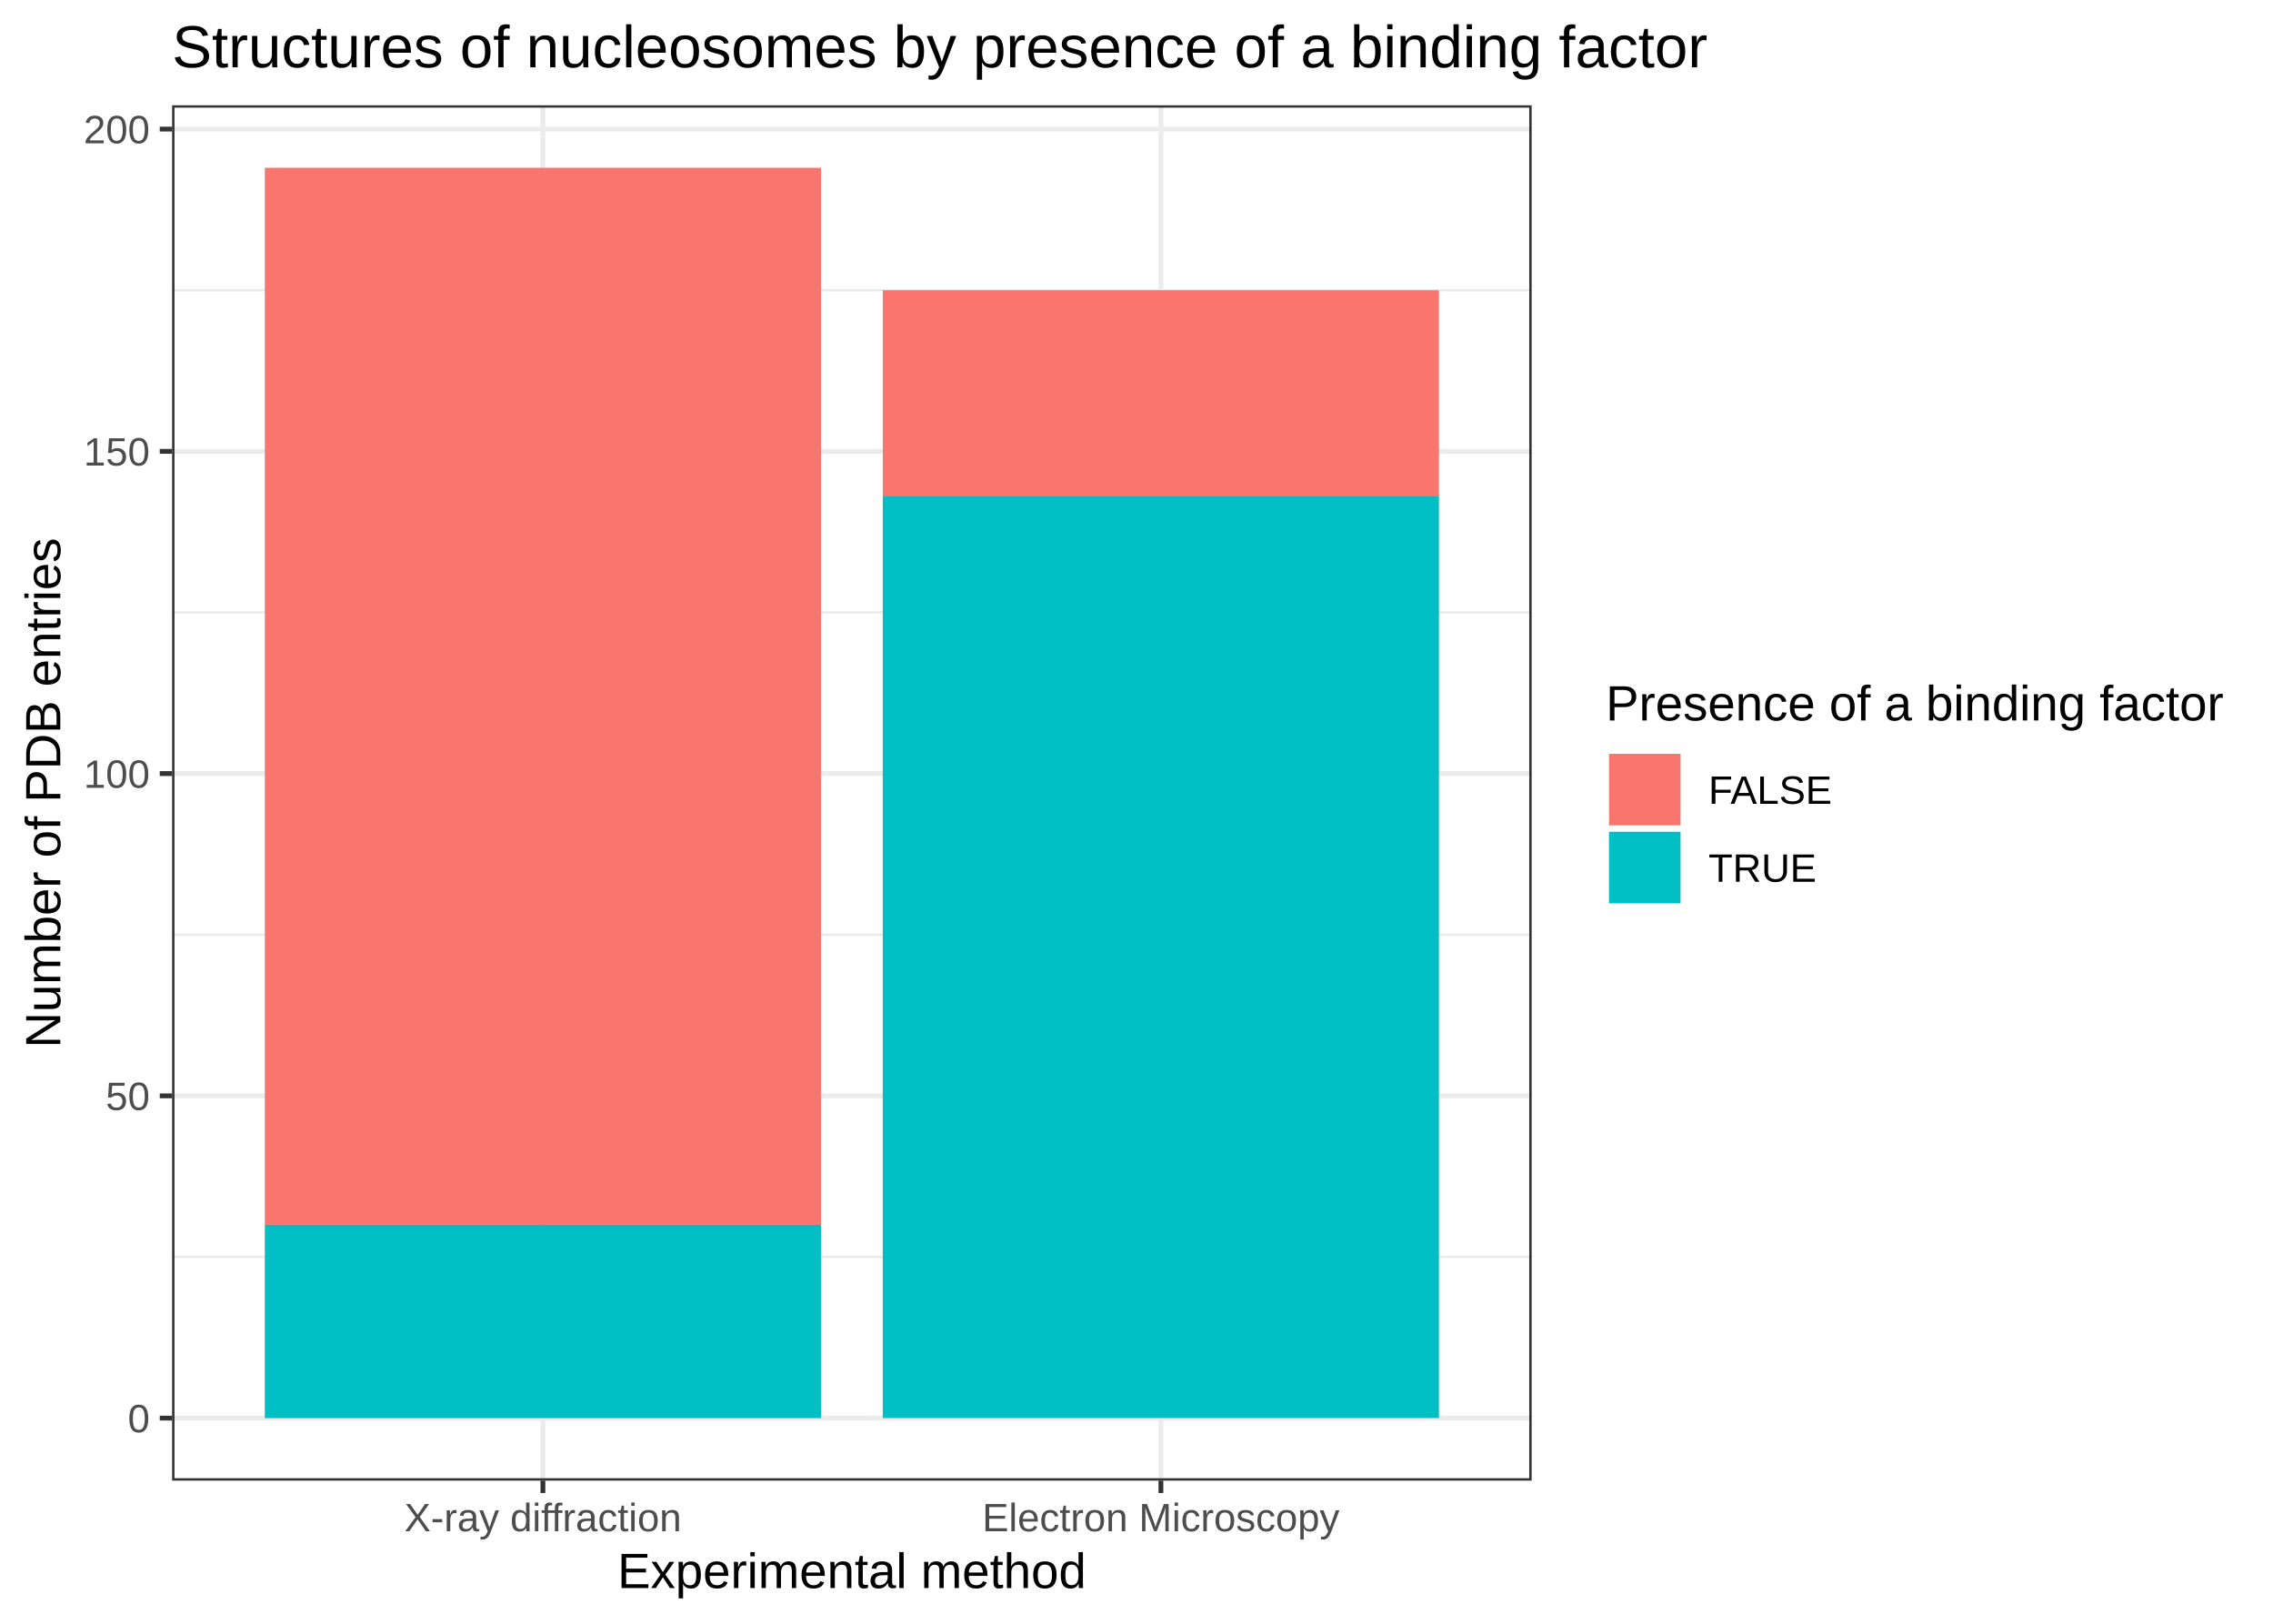
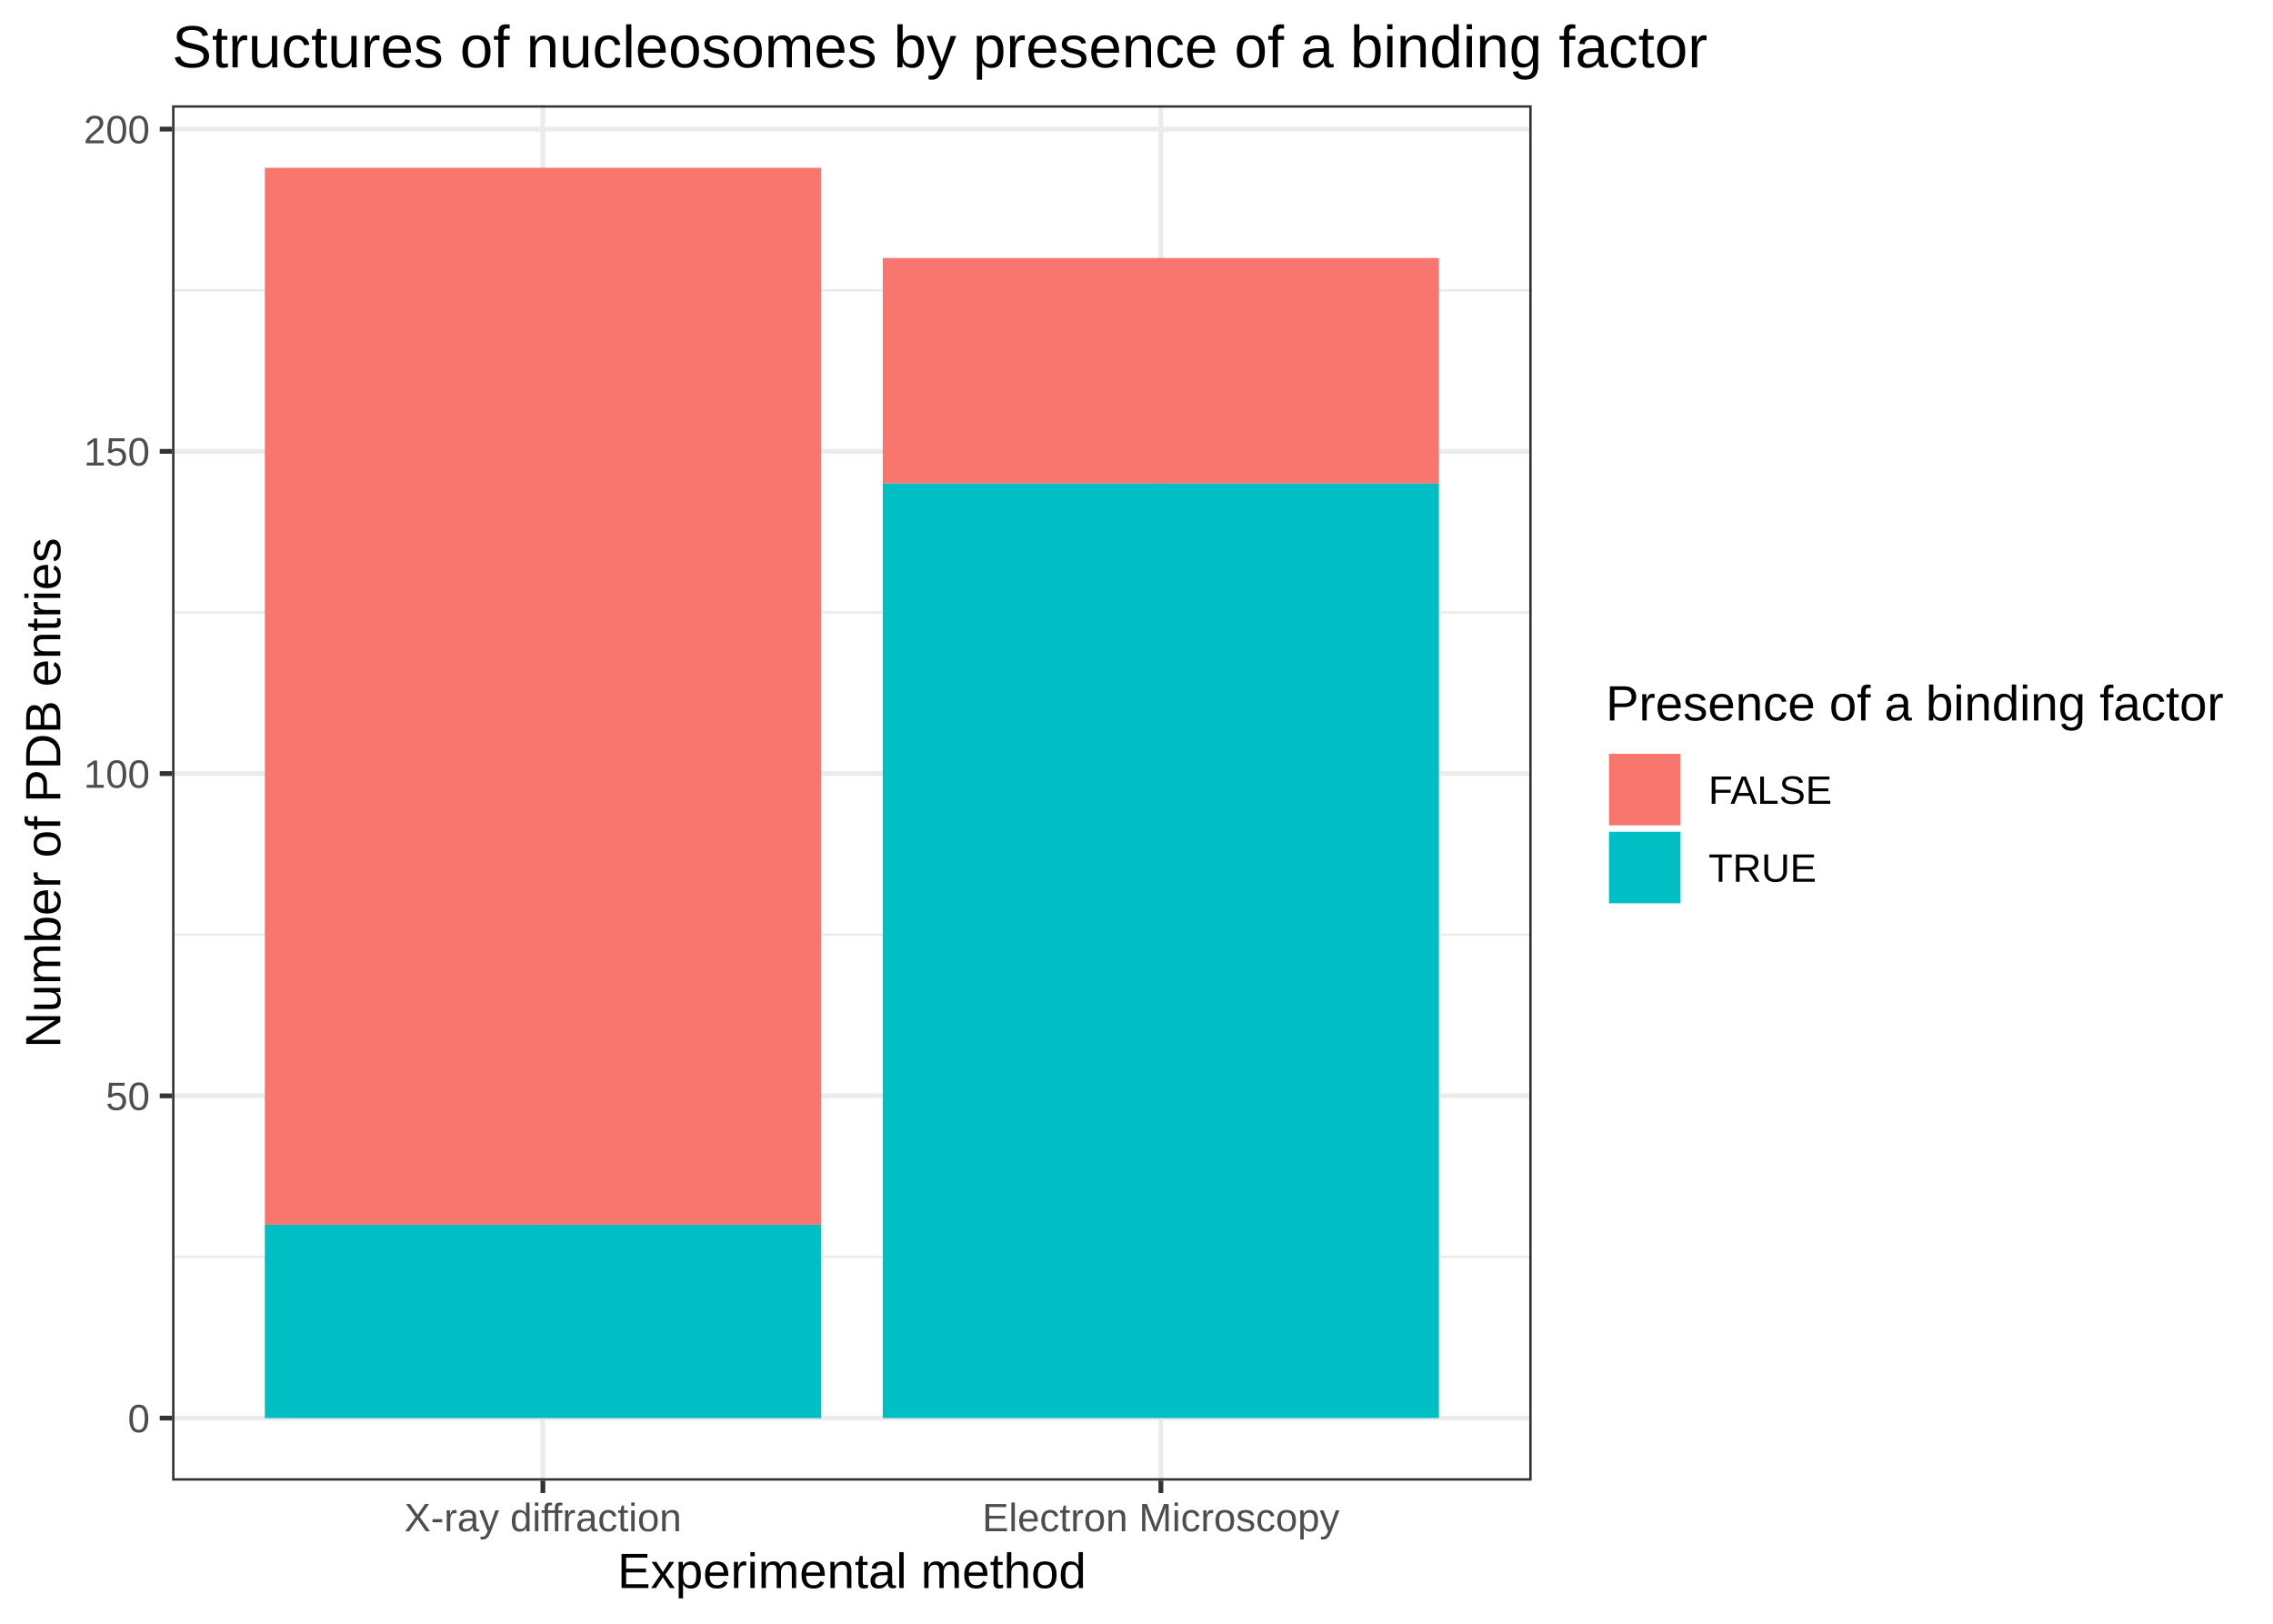
<svg xmlns="http://www.w3.org/2000/svg" class="svglite" width="504.00pt" height="360.00pt" viewBox="0 0 504.00 360.00">
  <defs>
    <style type="text/css">
    .svglite line, .svglite polyline, .svglite polygon, .svglite path, .svglite rect, .svglite circle {
      fill: none;
      stroke: #000000;
      stroke-linecap: round;
      stroke-linejoin: round;
      stroke-miterlimit: 10.00;
    }
  </style>
  </defs>
  <rect width="100%" height="100%" style="stroke: none; fill: #FFFFFF;" />
  <defs>
    <clipPath id="cpMC4wMHw1MDQuMDB8MC4wMHwzNjAuMDA=">
      <rect x="0.00" y="0.00" width="504.00" height="360.00" />
    </clipPath>
  </defs>
  <g clip-path="url(#cpMC4wMHw1MDQuMDB8MC4wMHwzNjAuMDA=)">
    <rect x="0.00" y="0.00" width="504.00" height="360.00" style="stroke-width: 1.07; stroke: #FFFFFF; fill: #FFFFFF;" />
  </g>
  <defs>
    <clipPath id="cpMzguMTZ8MzM5LjYyfDIzLjM0fDMyOC4yNw==">
      <rect x="38.16" y="23.34" width="301.46" height="304.93" />
    </clipPath>
  </defs>
  <g clip-path="url(#cpMzguMTZ8MzM5LjYyfDIzLjM0fDMyOC4yNw==)">
    <rect x="38.16" y="23.34" width="301.46" height="304.93" style="stroke-width: 1.07; stroke: none; fill: #FFFFFF;" />
    <polyline points="38.16,278.68 339.62,278.68 " style="stroke-width: 0.53; stroke: #EBEBEB; stroke-linecap: butt;" />
    <polyline points="38.16,207.24 339.62,207.24 " style="stroke-width: 0.53; stroke: #EBEBEB; stroke-linecap: butt;" />
    <polyline points="38.16,135.79 339.62,135.79 " style="stroke-width: 0.53; stroke: #EBEBEB; stroke-linecap: butt;" />
    <polyline points="38.16,64.35 339.62,64.35 " style="stroke-width: 0.53; stroke: #EBEBEB; stroke-linecap: butt;" />
    <polyline points="38.16,314.41 339.62,314.41 " style="stroke-width: 1.07; stroke: #EBEBEB; stroke-linecap: butt;" />
    <polyline points="38.16,242.96 339.62,242.96 " style="stroke-width: 1.07; stroke: #EBEBEB; stroke-linecap: butt;" />
    <polyline points="38.16,171.51 339.62,171.51 " style="stroke-width: 1.07; stroke: #EBEBEB; stroke-linecap: butt;" />
    <polyline points="38.16,100.07 339.62,100.07 " style="stroke-width: 1.07; stroke: #EBEBEB; stroke-linecap: butt;" />
    <polyline points="38.16,28.62 339.62,28.62 " style="stroke-width: 1.07; stroke: #EBEBEB; stroke-linecap: butt;" />
    <polyline points="120.38,328.27 120.38,23.34 " style="stroke-width: 1.07; stroke: #EBEBEB; stroke-linecap: butt;" />
    <polyline points="257.41,328.27 257.41,23.34 " style="stroke-width: 1.07; stroke: #EBEBEB; stroke-linecap: butt;" />
    <rect x="58.72" y="37.20" width="123.32" height="234.34" style="stroke-width: 1.07; stroke: none; stroke-linecap: square; stroke-linejoin: miter; fill: #F8766D;" />
    <rect x="58.72" y="271.54" width="123.32" height="42.87" style="stroke-width: 1.07; stroke: none; stroke-linecap: square; stroke-linejoin: miter; fill: #00BFC4;" />
-     <rect x="195.74" y="64.35" width="123.32" height="45.73" style="stroke-width: 1.07; stroke: none; stroke-linecap: square; stroke-linejoin: miter; fill: #F8766D;" />
-     <rect x="195.74" y="110.07" width="123.32" height="204.33" style="stroke-width: 1.07; stroke: none; stroke-linecap: square; stroke-linejoin: miter; fill: #00BFC4;" />
+     <rect x="195.74" y="57.20" width="123.32" height="50.01" style="stroke-width: 1.07; stroke: none; stroke-linecap: square; stroke-linejoin: miter; fill: #F8766D;" />
+     <rect x="195.74" y="107.21" width="123.32" height="207.19" style="stroke-width: 1.07; stroke: none; stroke-linecap: square; stroke-linejoin: miter; fill: #00BFC4;" />
    <rect x="38.16" y="23.34" width="301.46" height="304.93" style="stroke-width: 1.07; stroke: #333333;" />
  </g>
  <g clip-path="url(#cpMC4wMHw1MDQuMDB8MC4wMHwzNjAuMDA=)">
    <text x="33.23" y="317.56" text-anchor="end" style="font-size: 8.80px; fill: #4D4D4D; font-family: Arial;" textLength="4.90px" lengthAdjust="spacingAndGlyphs">0</text>
    <text x="33.23" y="246.11" text-anchor="end" style="font-size: 8.80px; fill: #4D4D4D; font-family: Arial;" textLength="9.79px" lengthAdjust="spacingAndGlyphs">50</text>
    <text x="33.23" y="174.67" text-anchor="end" style="font-size: 8.80px; fill: #4D4D4D; font-family: Arial;" textLength="14.69px" lengthAdjust="spacingAndGlyphs">100</text>
    <text x="33.23" y="103.22" text-anchor="end" style="font-size: 8.80px; fill: #4D4D4D; font-family: Arial;" textLength="14.69px" lengthAdjust="spacingAndGlyphs">150</text>
    <text x="33.23" y="31.78" text-anchor="end" style="font-size: 8.80px; fill: #4D4D4D; font-family: Arial;" textLength="14.69px" lengthAdjust="spacingAndGlyphs">200</text>
    <polyline points="35.42,314.41 38.16,314.41 " style="stroke-width: 1.07; stroke: #333333; stroke-linecap: butt;" />
    <polyline points="35.42,242.96 38.16,242.96 " style="stroke-width: 1.07; stroke: #333333; stroke-linecap: butt;" />
    <polyline points="35.42,171.51 38.16,171.51 " style="stroke-width: 1.07; stroke: #333333; stroke-linecap: butt;" />
    <polyline points="35.42,100.07 38.16,100.07 " style="stroke-width: 1.07; stroke: #333333; stroke-linecap: butt;" />
    <polyline points="35.42,28.62 38.16,28.62 " style="stroke-width: 1.07; stroke: #333333; stroke-linecap: butt;" />
    <polyline points="120.38,331.01 120.38,328.27 " style="stroke-width: 1.07; stroke: #333333; stroke-linecap: butt;" />
    <polyline points="257.41,331.01 257.41,328.27 " style="stroke-width: 1.07; stroke: #333333; stroke-linecap: butt;" />
    <text x="120.38" y="339.50" text-anchor="middle" style="font-size: 8.80px; fill: #4D4D4D; font-family: Arial;" textLength="61.60px" lengthAdjust="spacingAndGlyphs">X-ray diffraction</text>
    <text x="257.41" y="339.50" text-anchor="middle" style="font-size: 8.80px; fill: #4D4D4D; font-family: Arial;" textLength="79.21px" lengthAdjust="spacingAndGlyphs">Electron Microscopy</text>
    <text x="188.89" y="352.09" text-anchor="middle" style="font-size: 11.00px; font-family: Arial;" textLength="103.95px" lengthAdjust="spacingAndGlyphs">Experimental method</text>
    <text transform="translate(13.37,175.80) rotate(-90)" text-anchor="middle" style="font-size: 11.00px; font-family: Arial;" textLength="113.10px" lengthAdjust="spacingAndGlyphs">Number of PDB entries</text>
    <rect x="350.58" y="145.14" width="147.94" height="61.32" style="stroke-width: 1.07; stroke: none; fill: #FFFFFF;" />
    <text x="356.06" y="159.73" style="font-size: 11.00px; font-family: Arial;" textLength="136.98px" lengthAdjust="spacingAndGlyphs">Presence of a binding factor</text>
    <rect x="356.06" y="166.42" width="17.28" height="17.28" style="stroke-width: 1.07; stroke: none; fill: #FFFFFF;" />
    <rect x="356.77" y="167.13" width="15.86" height="15.86" style="stroke-width: 1.07; stroke: none; stroke-linecap: square; stroke-linejoin: miter; fill: #F8766D;" />
    <rect x="356.06" y="183.70" width="17.28" height="17.28" style="stroke-width: 1.07; stroke: none; fill: #FFFFFF;" />
    <rect x="356.77" y="184.41" width="15.86" height="15.86" style="stroke-width: 1.07; stroke: none; stroke-linecap: square; stroke-linejoin: miter; fill: #00BFC4;" />
    <text x="378.82" y="178.22" style="font-size: 8.80px; font-family: Arial;" textLength="27.87px" lengthAdjust="spacingAndGlyphs">FALSE</text>
    <text x="378.82" y="195.50" style="font-size: 8.80px; font-family: Arial;" textLength="23.94px" lengthAdjust="spacingAndGlyphs">TRUE</text>
    <text x="38.16" y="14.94" style="font-size: 13.20px; font-family: Arial;" textLength="340.23px" lengthAdjust="spacingAndGlyphs">Structures of nucleosomes by presence of a binding factor</text>
  </g>
</svg>
